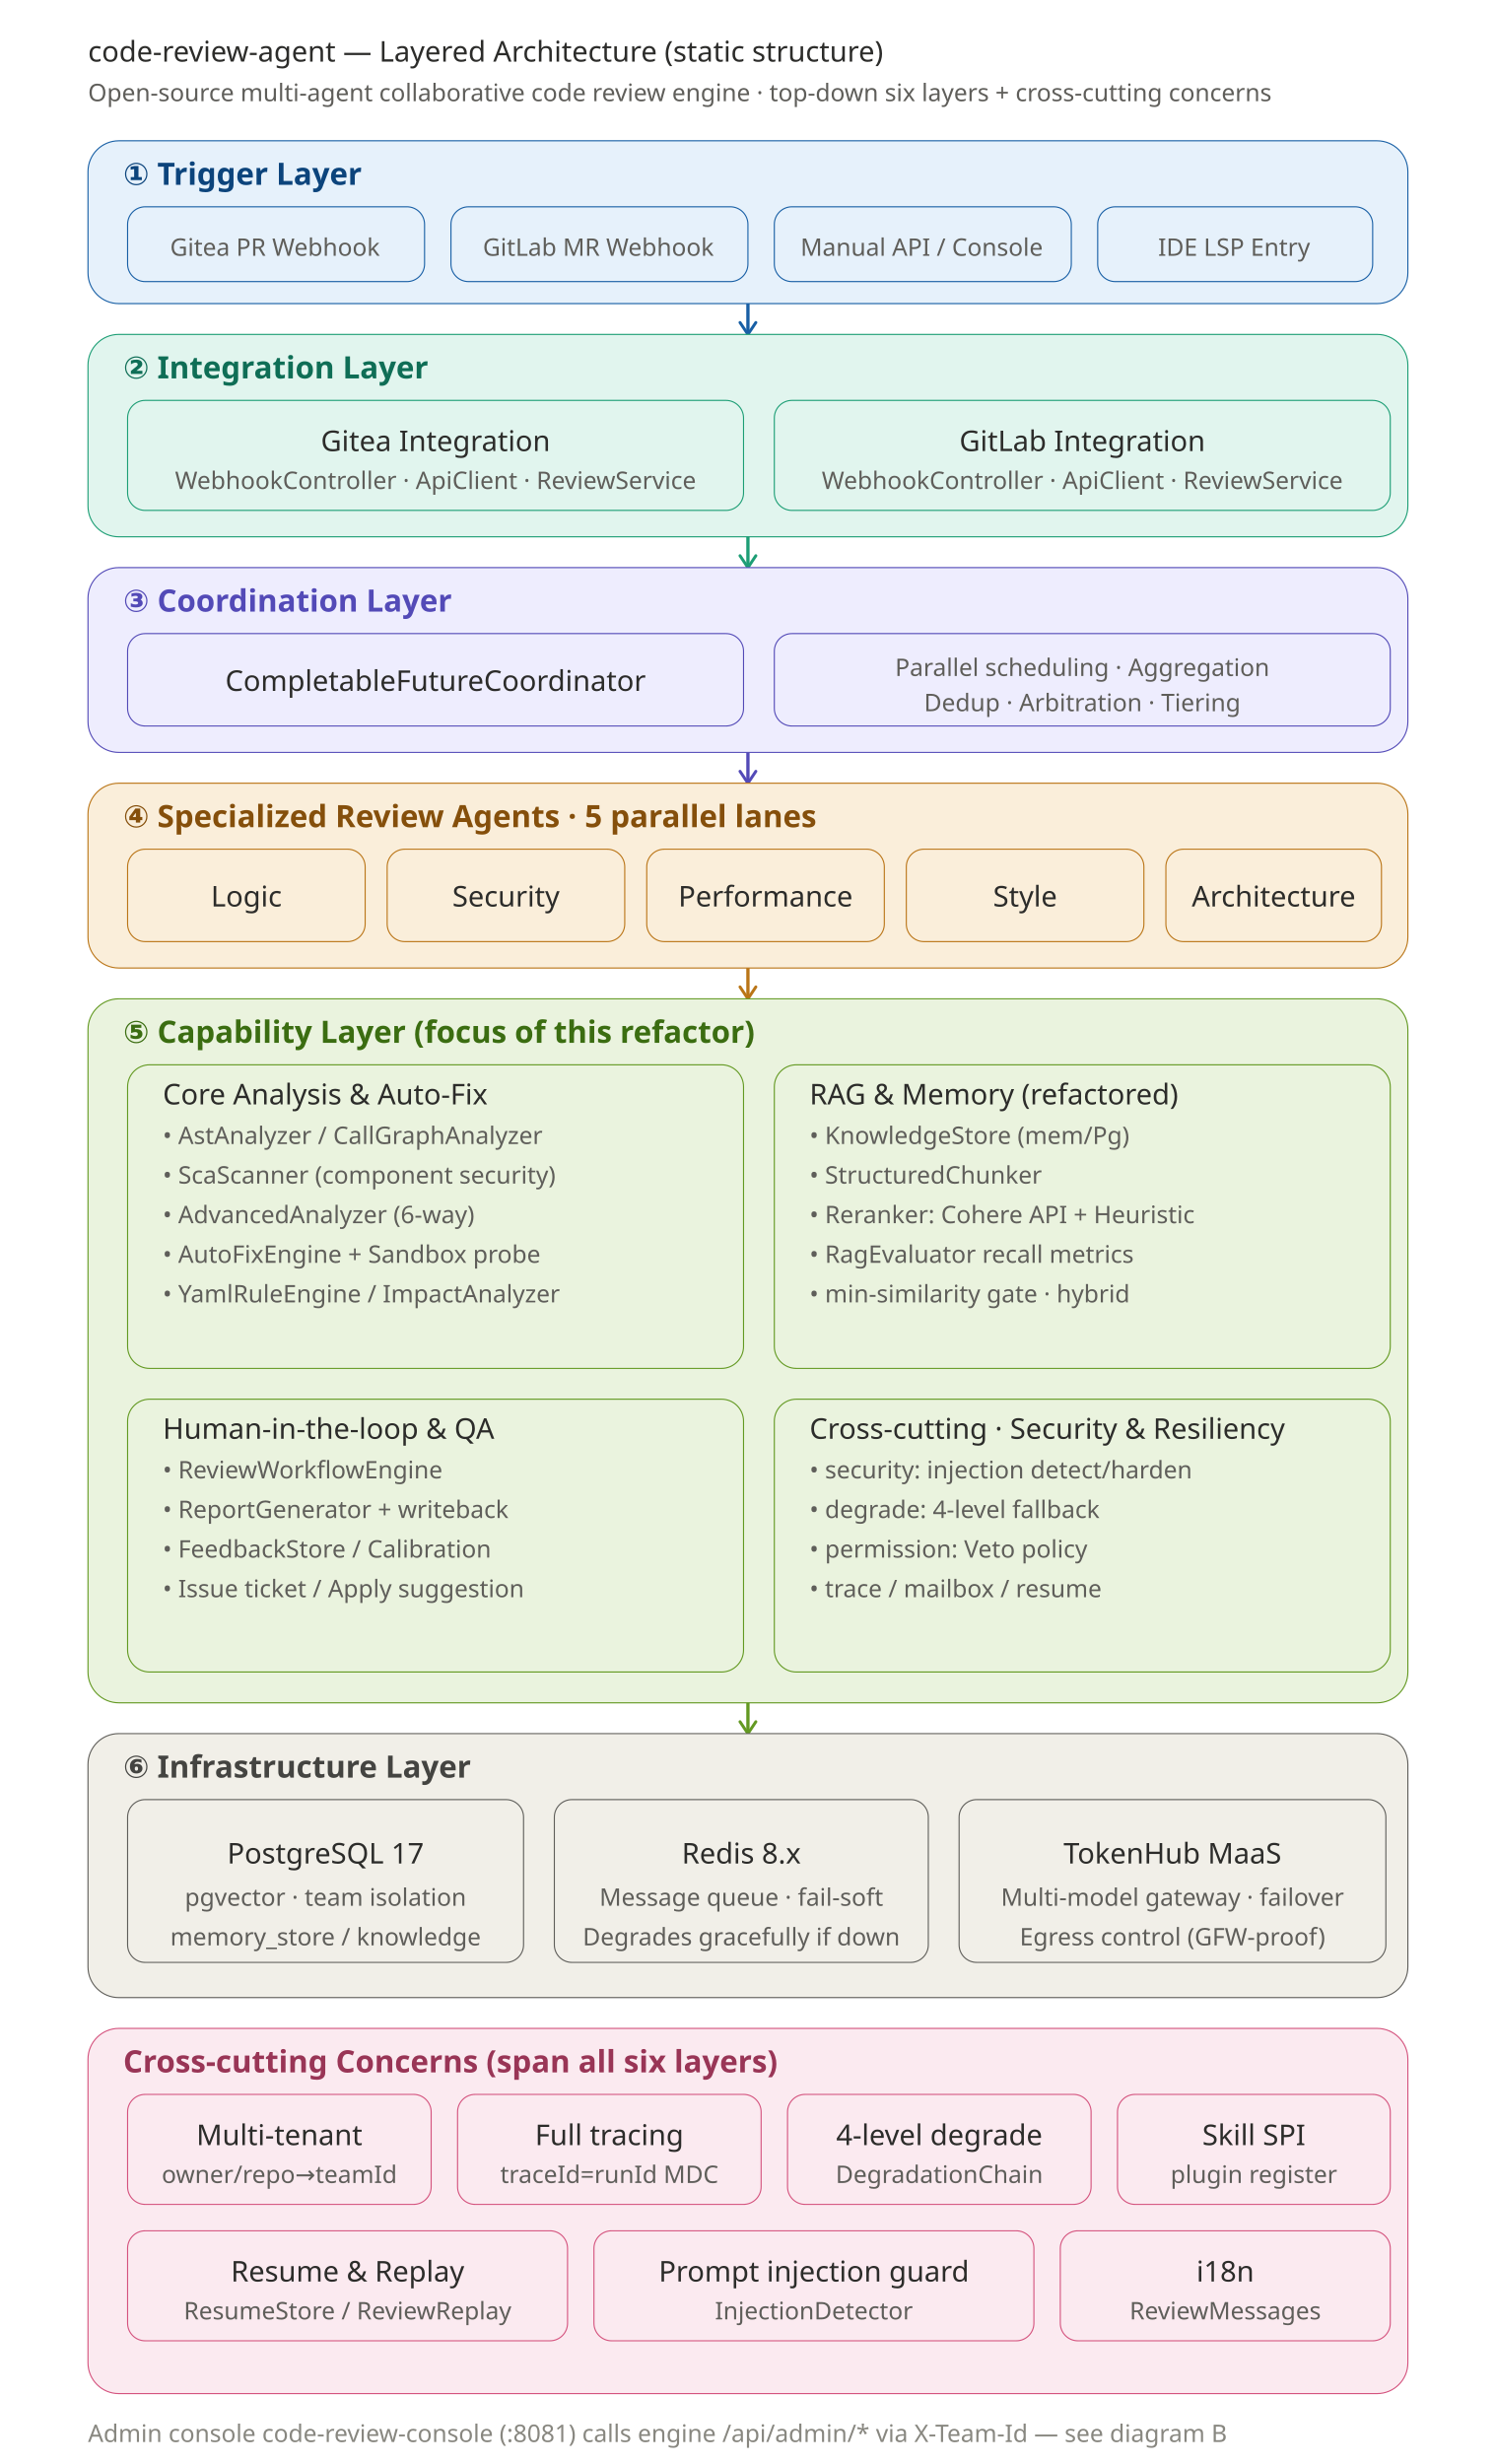
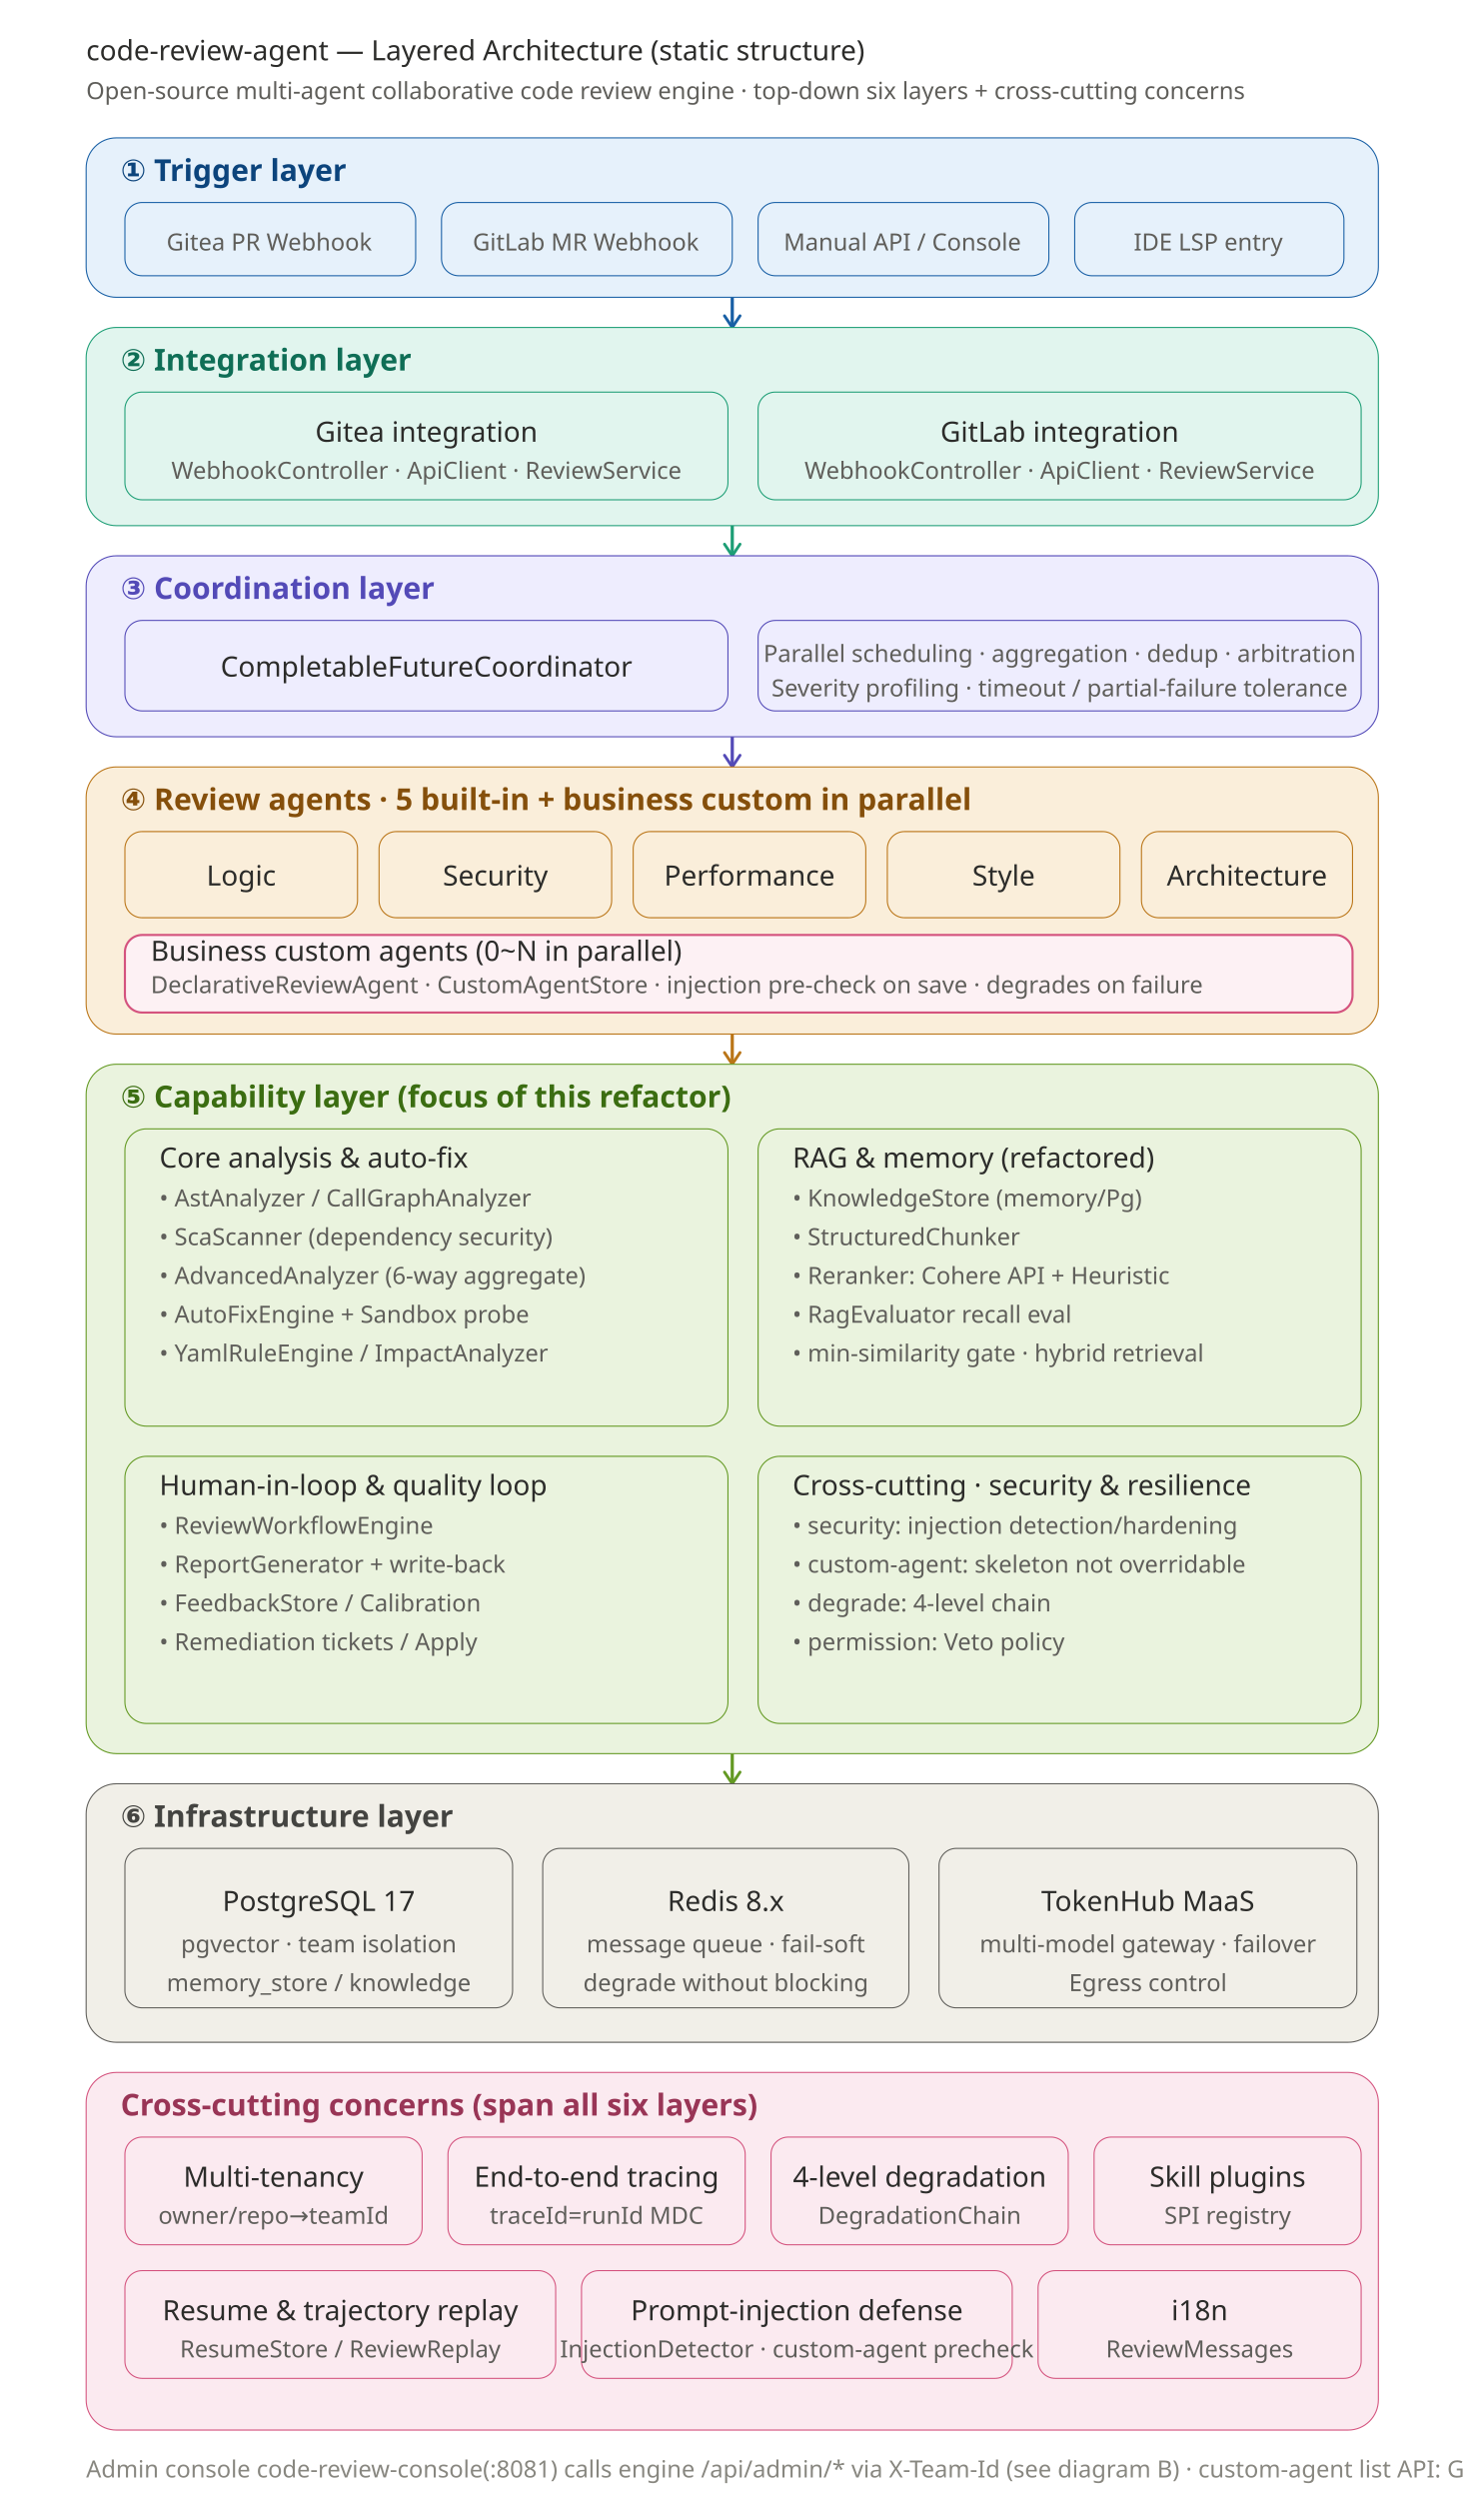
- <svg xmlns="http://www.w3.org/2000/svg" viewBox="0 0 680 1120" width="100%" font-family="'Segoe UI',system-ui,sans-serif">
+ <svg xmlns="http://www.w3.org/2000/svg" viewBox="0 0 680 1160" width="100%" font-family="'Segoe UI',system-ui,sans-serif">
  <defs>
    <marker id="arrow" viewBox="0 0 10 10" refX="8" refY="5" markerWidth="6" markerHeight="6" orient="auto-start-reverse">
      <path d="M2 1L8 5L2 9" fill="none" stroke="context-stroke" stroke-width="1.5" stroke-linecap="round" stroke-linejoin="round" />
    </marker>
  </defs>
  <style>
    text{font-family:'Segoe UI',system-ui,sans-serif}
    .th{font-size:13px;font-weight:500;fill:#2C2C2A}
    .ts{font-size:11px;fill:#5F5E5A}
    .cap{font-size:11px;fill:#888780}
    .lay{font-size:14px;font-weight:600}
    .a{stroke-width:1.5;fill:none;marker-end:url(#arrow)}
  </style>
  <text class="th" x="40" y="28" font-size="15">code-review-agent — Layered Architecture (static structure)</text>
  <text class="ts" x="40" y="46">Open-source multi-agent collaborative code review engine · top-down six layers + cross-cutting concerns</text>
  <rect x="40" y="64" width="600" height="74" rx="14" fill="#E6F1FB" stroke="#185FA5" stroke-width="0.5" />
-   <text class="lay" x="56" y="84" fill="#0C447C">① Trigger Layer</text>
+   <text class="lay" x="56" y="84" fill="#0C447C">① Trigger layer</text>
  <rect x="58" y="94" width="135" height="34" rx="8" fill="#E6F1FB" stroke="#185FA5" stroke-width="0.5" />
  <text class="ts" x="125" y="112" text-anchor="middle" dominant-baseline="central">Gitea PR Webhook</text>
  <rect x="205" y="94" width="135" height="34" rx="8" fill="#E6F1FB" stroke="#185FA5" stroke-width="0.5" />
  <text class="ts" x="272" y="112" text-anchor="middle" dominant-baseline="central">GitLab MR Webhook</text>
  <rect x="352" y="94" width="135" height="34" rx="8" fill="#E6F1FB" stroke="#185FA5" stroke-width="0.5" />
  <text class="ts" x="419" y="112" text-anchor="middle" dominant-baseline="central">Manual API / Console</text>
  <rect x="499" y="94" width="125" height="34" rx="8" fill="#E6F1FB" stroke="#185FA5" stroke-width="0.5" />
-   <text class="ts" x="561" y="112" text-anchor="middle" dominant-baseline="central">IDE LSP Entry</text>
+   <text class="ts" x="561" y="112" text-anchor="middle" dominant-baseline="central">IDE LSP entry</text>
  <path class="a" d="M340 138 L340 152" stroke="#185FA5" />
  <rect x="40" y="152" width="600" height="92" rx="14" fill="#E1F5EE" stroke="#1D9E75" stroke-width="0.5" />
-   <text class="lay" x="56" y="172" fill="#0F6E56">② Integration Layer</text>
+   <text class="lay" x="56" y="172" fill="#0F6E56">② Integration layer</text>
  <rect x="58" y="182" width="280" height="50" rx="8" fill="#E1F5EE" stroke="#1D9E75" stroke-width="0.5" />
-   <text class="th" x="198" y="200" text-anchor="middle" dominant-baseline="central">Gitea Integration</text>
+   <text class="th" x="198" y="200" text-anchor="middle" dominant-baseline="central">Gitea integration</text>
  <text class="ts" x="198" y="218" text-anchor="middle" dominant-baseline="central">WebhookController · ApiClient · ReviewService</text>
  <rect x="352" y="182" width="280" height="50" rx="8" fill="#E1F5EE" stroke="#1D9E75" stroke-width="0.5" />
-   <text class="th" x="492" y="200" text-anchor="middle" dominant-baseline="central">GitLab Integration</text>
+   <text class="th" x="492" y="200" text-anchor="middle" dominant-baseline="central">GitLab integration</text>
  <text class="ts" x="492" y="218" text-anchor="middle" dominant-baseline="central">WebhookController · ApiClient · ReviewService</text>
  <path class="a" d="M340 244 L340 258" stroke="#1D9E75" />
  <rect x="40" y="258" width="600" height="84" rx="14" fill="#EEEDFE" stroke="#534AB7" stroke-width="0.5" />
-   <text class="lay" x="56" y="278" fill="#534AB7">③ Coordination Layer</text>
+   <text class="lay" x="56" y="278" fill="#534AB7">③ Coordination layer</text>
  <rect x="58" y="288" width="280" height="42" rx="8" fill="#EEEDFE" stroke="#534AB7" stroke-width="0.5" />
  <text class="th" x="198" y="309" text-anchor="middle" dominant-baseline="central">CompletableFutureCoordinator</text>
  <rect x="352" y="288" width="280" height="42" rx="8" fill="#EEEDFE" stroke="#534AB7" stroke-width="0.5" />
-   <text class="ts" x="492" y="303" text-anchor="middle" dominant-baseline="central">Parallel scheduling · Aggregation</text>
-   <text class="ts" x="492" y="319" text-anchor="middle" dominant-baseline="central">Dedup · Arbitration · Tiering</text>
+   <text class="ts" x="492" y="303" text-anchor="middle" dominant-baseline="central">Parallel scheduling · aggregation · dedup · arbitration</text>
+   <text class="ts" x="492" y="319" text-anchor="middle" dominant-baseline="central">Severity profiling · timeout / partial-failure tolerance</text>
  <path class="a" d="M340 342 L340 356" stroke="#534AB7" />
-   <rect x="40" y="356" width="600" height="84" rx="14" fill="#FAEEDA" stroke="#BA7517" stroke-width="0.5" />
-   <text class="lay" x="56" y="376" fill="#854F0B">④ Specialized Review Agents · 5 parallel lanes</text>
-   <rect x="58" y="386" width="108" height="42" rx="8" fill="#FAEEDA" stroke="#BA7517" stroke-width="0.5" />
-   <text class="th" x="112" y="407" text-anchor="middle" dominant-baseline="central">Logic</text>
-   <rect x="176" y="386" width="108" height="42" rx="8" fill="#FAEEDA" stroke="#BA7517" stroke-width="0.5" />
-   <text class="th" x="230" y="407" text-anchor="middle" dominant-baseline="central">Security</text>
-   <rect x="294" y="386" width="108" height="42" rx="8" fill="#FAEEDA" stroke="#BA7517" stroke-width="0.5" />
-   <text class="th" x="348" y="407" text-anchor="middle" dominant-baseline="central">Performance</text>
-   <rect x="412" y="386" width="108" height="42" rx="8" fill="#FAEEDA" stroke="#BA7517" stroke-width="0.5" />
-   <text class="th" x="466" y="407" text-anchor="middle" dominant-baseline="central">Style</text>
-   <rect x="530" y="386" width="98" height="42" rx="8" fill="#FAEEDA" stroke="#BA7517" stroke-width="0.5" />
-   <text class="th" x="579" y="407" text-anchor="middle" dominant-baseline="central">Architecture</text>
-   <path class="a" d="M340 440 L340 454" stroke="#BA7517" />
-   <rect x="40" y="454" width="600" height="320" rx="14" fill="#EAF3DE" stroke="#639922" stroke-width="0.5" />
-   <text class="lay" x="56" y="474" fill="#3B6D11">⑤ Capability Layer (focus of this refactor)</text>
-   <rect x="58" y="484" width="280" height="138" rx="10" fill="#EAF3DE" stroke="#639922" stroke-width="0.5" />
-   <text class="th" x="74" y="502" fill="#27500A">Core Analysis &amp; Auto-Fix</text>
-   <text class="ts" x="74" y="520">• AstAnalyzer / CallGraphAnalyzer</text>
-   <text class="ts" x="74" y="538">• ScaScanner (component security)</text>
-   <text class="ts" x="74" y="556">• AdvancedAnalyzer (6-way)</text>
-   <text class="ts" x="74" y="574">• AutoFixEngine + Sandbox probe</text>
-   <text class="ts" x="74" y="592">• YamlRuleEngine / ImpactAnalyzer</text>
-   <rect x="352" y="484" width="280" height="138" rx="10" fill="#EAF3DE" stroke="#639922" stroke-width="0.5" />
-   <text class="th" x="368" y="502" fill="#27500A">RAG &amp; Memory (refactored)</text>
-   <text class="ts" x="368" y="520">• KnowledgeStore (mem/Pg)</text>
-   <text class="ts" x="368" y="538">• StructuredChunker</text>
-   <text class="ts" x="368" y="556">• Reranker: Cohere API + Heuristic</text>
-   <text class="ts" x="368" y="574">• RagEvaluator recall metrics</text>
-   <text class="ts" x="368" y="592">• min-similarity gate · hybrid</text>
-   <rect x="58" y="636" width="280" height="124" rx="10" fill="#EAF3DE" stroke="#639922" stroke-width="0.5" />
-   <text class="th" x="74" y="654" fill="#27500A">Human-in-the-loop &amp; QA</text>
-   <text class="ts" x="74" y="672">• ReviewWorkflowEngine</text>
-   <text class="ts" x="74" y="690">• ReportGenerator + writeback</text>
-   <text class="ts" x="74" y="708">• FeedbackStore / Calibration</text>
-   <text class="ts" x="74" y="726">• Issue ticket / Apply suggestion</text>
-   <rect x="352" y="636" width="280" height="124" rx="10" fill="#EAF3DE" stroke="#639922" stroke-width="0.5" />
-   <text class="th" x="368" y="654" fill="#27500A">Cross-cutting · Security &amp; Resiliency</text>
-   <text class="ts" x="368" y="672">• security: injection detect/harden</text>
-   <text class="ts" x="368" y="690">• degrade: 4-level fallback</text>
-   <text class="ts" x="368" y="708">• permission: Veto policy</text>
-   <text class="ts" x="368" y="726">• trace / mailbox / resume</text>
-   <path class="a" d="M340 774 L340 788" stroke="#639922" />
-   <rect x="40" y="788" width="600" height="120" rx="14" fill="#F1EFE8" stroke="#5F5E5A" stroke-width="0.5" />
-   <text class="lay" x="56" y="808" fill="#444441">⑥ Infrastructure Layer</text>
-   <rect x="58" y="818" width="180" height="74" rx="8" fill="#F1EFE8" stroke="#5F5E5A" stroke-width="0.5" />
-   <text class="th" x="148" y="842" text-anchor="middle" dominant-baseline="central">PostgreSQL 17</text>
-   <text class="ts" x="148" y="862" text-anchor="middle" dominant-baseline="central">pgvector · team isolation</text>
-   <text class="ts" x="148" y="880" text-anchor="middle" dominant-baseline="central">memory_store / knowledge</text>
-   <rect x="252" y="818" width="170" height="74" rx="8" fill="#F1EFE8" stroke="#5F5E5A" stroke-width="0.5" />
-   <text class="th" x="337" y="842" text-anchor="middle" dominant-baseline="central">Redis 8.x</text>
-   <text class="ts" x="337" y="862" text-anchor="middle" dominant-baseline="central">Message queue · fail-soft</text>
-   <text class="ts" x="337" y="880" text-anchor="middle" dominant-baseline="central">Degrades gracefully if down</text>
-   <rect x="436" y="818" width="194" height="74" rx="8" fill="#F1EFE8" stroke="#5F5E5A" stroke-width="0.5" />
-   <text class="th" x="533" y="842" text-anchor="middle" dominant-baseline="central">TokenHub MaaS</text>
-   <text class="ts" x="533" y="862" text-anchor="middle" dominant-baseline="central">Multi-model gateway · failover</text>
-   <text class="ts" x="533" y="880" text-anchor="middle" dominant-baseline="central">Egress control (GFW-proof)</text>
-   <rect x="40" y="922" width="600" height="166" rx="14" fill="#FBEAF0" stroke="#D4537E" stroke-width="0.5" />
-   <text class="lay" x="56" y="942" fill="#993556">Cross-cutting Concerns (span all six layers)</text>
-   <rect x="58" y="952" width="138" height="50" rx="8" fill="#FBEAF0" stroke="#D4537E" stroke-width="0.5" />
-   <text class="th" x="127" y="970" text-anchor="middle" dominant-baseline="central">Multi-tenant</text>
-   <text class="ts" x="127" y="988" text-anchor="middle" dominant-baseline="central">owner/repo→teamId</text>
-   <rect x="208" y="952" width="138" height="50" rx="8" fill="#FBEAF0" stroke="#D4537E" stroke-width="0.5" />
-   <text class="th" x="277" y="970" text-anchor="middle" dominant-baseline="central">Full tracing</text>
-   <text class="ts" x="277" y="988" text-anchor="middle" dominant-baseline="central">traceId=runId MDC</text>
-   <rect x="358" y="952" width="138" height="50" rx="8" fill="#FBEAF0" stroke="#D4537E" stroke-width="0.5" />
-   <text class="th" x="427" y="970" text-anchor="middle" dominant-baseline="central">4-level degrade</text>
-   <text class="ts" x="427" y="988" text-anchor="middle" dominant-baseline="central">DegradationChain</text>
-   <rect x="508" y="952" width="124" height="50" rx="8" fill="#FBEAF0" stroke="#D4537E" stroke-width="0.5" />
-   <text class="th" x="570" y="970" text-anchor="middle" dominant-baseline="central">Skill SPI</text>
-   <text class="ts" x="570" y="988" text-anchor="middle" dominant-baseline="central">plugin register</text>
-   <rect x="58" y="1014" width="200" height="50" rx="8" fill="#FBEAF0" stroke="#D4537E" stroke-width="0.5" />
-   <text class="th" x="158" y="1032" text-anchor="middle" dominant-baseline="central">Resume &amp; Replay</text>
-   <text class="ts" x="158" y="1050" text-anchor="middle" dominant-baseline="central">ResumeStore / ReviewReplay</text>
-   <rect x="270" y="1014" width="200" height="50" rx="8" fill="#FBEAF0" stroke="#D4537E" stroke-width="0.5" />
-   <text class="th" x="370" y="1032" text-anchor="middle" dominant-baseline="central">Prompt injection guard</text>
-   <text class="ts" x="370" y="1050" text-anchor="middle" dominant-baseline="central">InjectionDetector</text>
-   <rect x="482" y="1014" width="150" height="50" rx="8" fill="#FBEAF0" stroke="#D4537E" stroke-width="0.5" />
-   <text class="th" x="557" y="1032" text-anchor="middle" dominant-baseline="central">i18n</text>
-   <text class="ts" x="557" y="1050" text-anchor="middle" dominant-baseline="central">ReviewMessages</text>
-   <text class="cap" x="40" y="1110">Admin console code-review-console (:8081) calls engine /api/admin/* via X-Team-Id — see diagram B</text>
+   <rect x="40" y="356" width="600" height="124" rx="14" fill="#FAEEDA" stroke="#BA7517" stroke-width="0.5" />
+   <text class="lay" x="56" y="376" fill="#854F0B">④ Review agents · 5 built-in + business custom in parallel</text>
+   <rect x="58" y="386" width="108" height="40" rx="8" fill="#FAEEDA" stroke="#BA7517" stroke-width="0.5" />
+   <text class="th" x="112" y="406" text-anchor="middle" dominant-baseline="central">Logic</text>
+   <rect x="176" y="386" width="108" height="40" rx="8" fill="#FAEEDA" stroke="#BA7517" stroke-width="0.5" />
+   <text class="th" x="230" y="406" text-anchor="middle" dominant-baseline="central">Security</text>
+   <rect x="294" y="386" width="108" height="40" rx="8" fill="#FAEEDA" stroke="#BA7517" stroke-width="0.5" />
+   <text class="th" x="348" y="406" text-anchor="middle" dominant-baseline="central">Performance</text>
+   <rect x="412" y="386" width="108" height="40" rx="8" fill="#FAEEDA" stroke="#BA7517" stroke-width="0.5" />
+   <text class="th" x="466" y="406" text-anchor="middle" dominant-baseline="central">Style</text>
+   <rect x="530" y="386" width="98" height="40" rx="8" fill="#FAEEDA" stroke="#BA7517" stroke-width="0.5" />
+   <text class="th" x="579" y="406" text-anchor="middle" dominant-baseline="central">Architecture</text>
+   <rect x="58" y="434" width="570" height="36" rx="8" fill="#FDF1F4" stroke="#D4537E" stroke-width="1" />
+   <text class="th" x="70" y="446" fill="#993556">Business custom agents (0~N in parallel)</text>
+   <text class="ts" x="70" y="461">DeclarativeReviewAgent · CustomAgentStore · injection pre-check on save · degrades on failure</text>
+   <path class="a" d="M340 480 L340 494" stroke="#BA7517" />
+   <rect x="40" y="494" width="600" height="320" rx="14" fill="#EAF3DE" stroke="#639922" stroke-width="0.5" />
+   <text class="lay" x="56" y="514" fill="#3B6D11">⑤ Capability layer (focus of this refactor)</text>
+   <rect x="58" y="524" width="280" height="138" rx="10" fill="#EAF3DE" stroke="#639922" stroke-width="0.5" />
+   <text class="th" x="74" y="542" fill="#27500A">Core analysis &amp; auto-fix</text>
+   <text class="ts" x="74" y="560">• AstAnalyzer / CallGraphAnalyzer</text>
+   <text class="ts" x="74" y="578">• ScaScanner (dependency security)</text>
+   <text class="ts" x="74" y="596">• AdvancedAnalyzer (6-way aggregate)</text>
+   <text class="ts" x="74" y="614">• AutoFixEngine + Sandbox probe</text>
+   <text class="ts" x="74" y="632">• YamlRuleEngine / ImpactAnalyzer</text>
+   <rect x="352" y="524" width="280" height="138" rx="10" fill="#EAF3DE" stroke="#639922" stroke-width="0.5" />
+   <text class="th" x="368" y="542" fill="#27500A">RAG &amp; memory (refactored)</text>
+   <text class="ts" x="368" y="560">• KnowledgeStore (memory/Pg)</text>
+   <text class="ts" x="368" y="578">• StructuredChunker</text>
+   <text class="ts" x="368" y="596">• Reranker: Cohere API + Heuristic</text>
+   <text class="ts" x="368" y="614">• RagEvaluator recall eval</text>
+   <text class="ts" x="368" y="632">• min-similarity gate · hybrid retrieval</text>
+   <rect x="58" y="676" width="280" height="124" rx="10" fill="#EAF3DE" stroke="#639922" stroke-width="0.5" />
+   <text class="th" x="74" y="694" fill="#27500A">Human-in-loop &amp; quality loop</text>
+   <text class="ts" x="74" y="712">• ReviewWorkflowEngine</text>
+   <text class="ts" x="74" y="730">• ReportGenerator + write-back</text>
+   <text class="ts" x="74" y="748">• FeedbackStore / Calibration</text>
+   <text class="ts" x="74" y="766">• Remediation tickets / Apply</text>
+   <rect x="352" y="676" width="280" height="124" rx="10" fill="#EAF3DE" stroke="#639922" stroke-width="0.5" />
+   <text class="th" x="368" y="694" fill="#27500A">Cross-cutting · security &amp; resilience</text>
+   <text class="ts" x="368" y="712">• security: injection detection/hardening</text>
+   <text class="ts" x="368" y="730">• custom-agent: skeleton not overridable</text>
+   <text class="ts" x="368" y="748">• degrade: 4-level chain</text>
+   <text class="ts" x="368" y="766">• permission: Veto policy</text>
+   <path class="a" d="M340 814 L340 828" stroke="#639922" />
+   <rect x="40" y="828" width="600" height="120" rx="14" fill="#F1EFE8" stroke="#5F5E5A" stroke-width="0.5" />
+   <text class="lay" x="56" y="848" fill="#444441">⑥ Infrastructure layer</text>
+   <rect x="58" y="858" width="180" height="74" rx="8" fill="#F1EFE8" stroke="#5F5E5A" stroke-width="0.5" />
+   <text class="th" x="148" y="882" text-anchor="middle" dominant-baseline="central">PostgreSQL 17</text>
+   <text class="ts" x="148" y="902" text-anchor="middle" dominant-baseline="central">pgvector · team isolation</text>
+   <text class="ts" x="148" y="920" text-anchor="middle" dominant-baseline="central">memory_store / knowledge</text>
+   <rect x="252" y="858" width="170" height="74" rx="8" fill="#F1EFE8" stroke="#5F5E5A" stroke-width="0.5" />
+   <text class="th" x="337" y="882" text-anchor="middle" dominant-baseline="central">Redis 8.x</text>
+   <text class="ts" x="337" y="902" text-anchor="middle" dominant-baseline="central">message queue · fail-soft</text>
+   <text class="ts" x="337" y="920" text-anchor="middle" dominant-baseline="central">degrade without blocking</text>
+   <rect x="436" y="858" width="194" height="74" rx="8" fill="#F1EFE8" stroke="#5F5E5A" stroke-width="0.5" />
+   <text class="th" x="533" y="882" text-anchor="middle" dominant-baseline="central">TokenHub MaaS</text>
+   <text class="ts" x="533" y="902" text-anchor="middle" dominant-baseline="central">multi-model gateway · failover</text>
+   <text class="ts" x="533" y="920" text-anchor="middle" dominant-baseline="central">Egress control</text>
+   <rect x="40" y="962" width="600" height="166" rx="14" fill="#FBEAF0" stroke="#D4537E" stroke-width="0.5" />
+   <text class="lay" x="56" y="982" fill="#993556">Cross-cutting concerns (span all six layers)</text>
+   <rect x="58" y="992" width="138" height="50" rx="8" fill="#FBEAF0" stroke="#D4537E" stroke-width="0.5" />
+   <text class="th" x="127" y="1010" text-anchor="middle" dominant-baseline="central">Multi-tenancy</text>
+   <text class="ts" x="127" y="1028" text-anchor="middle" dominant-baseline="central">owner/repo→teamId</text>
+   <rect x="208" y="992" width="138" height="50" rx="8" fill="#FBEAF0" stroke="#D4537E" stroke-width="0.5" />
+   <text class="th" x="277" y="1010" text-anchor="middle" dominant-baseline="central">End-to-end tracing</text>
+   <text class="ts" x="277" y="1028" text-anchor="middle" dominant-baseline="central">traceId=runId MDC</text>
+   <rect x="358" y="992" width="138" height="50" rx="8" fill="#FBEAF0" stroke="#D4537E" stroke-width="0.5" />
+   <text class="th" x="427" y="1010" text-anchor="middle" dominant-baseline="central">4-level degradation</text>
+   <text class="ts" x="427" y="1028" text-anchor="middle" dominant-baseline="central">DegradationChain</text>
+   <rect x="508" y="992" width="124" height="50" rx="8" fill="#FBEAF0" stroke="#D4537E" stroke-width="0.5" />
+   <text class="th" x="570" y="1010" text-anchor="middle" dominant-baseline="central">Skill plugins</text>
+   <text class="ts" x="570" y="1028" text-anchor="middle" dominant-baseline="central">SPI registry</text>
+   <rect x="58" y="1054" width="200" height="50" rx="8" fill="#FBEAF0" stroke="#D4537E" stroke-width="0.5" />
+   <text class="th" x="158" y="1072" text-anchor="middle" dominant-baseline="central">Resume &amp; trajectory replay</text>
+   <text class="ts" x="158" y="1090" text-anchor="middle" dominant-baseline="central">ResumeStore / ReviewReplay</text>
+   <rect x="270" y="1054" width="200" height="50" rx="8" fill="#FBEAF0" stroke="#D4537E" stroke-width="0.5" />
+   <text class="th" x="370" y="1072" text-anchor="middle" dominant-baseline="central">Prompt-injection defense</text>
+   <text class="ts" x="370" y="1090" text-anchor="middle" dominant-baseline="central">InjectionDetector · custom-agent precheck</text>
+   <rect x="482" y="1054" width="150" height="50" rx="8" fill="#FBEAF0" stroke="#D4537E" stroke-width="0.5" />
+   <text class="th" x="557" y="1072" text-anchor="middle" dominant-baseline="central">i18n</text>
+   <text class="ts" x="557" y="1090" text-anchor="middle" dominant-baseline="central">ReviewMessages</text>
+   <text class="cap" x="40" y="1150">Admin console code-review-console(:8081) calls engine /api/admin/* via X-Team-Id (see diagram B) · custom-agent list API: GET/POST/PUT/DELETE /api/admin/agents</text>
</svg>
